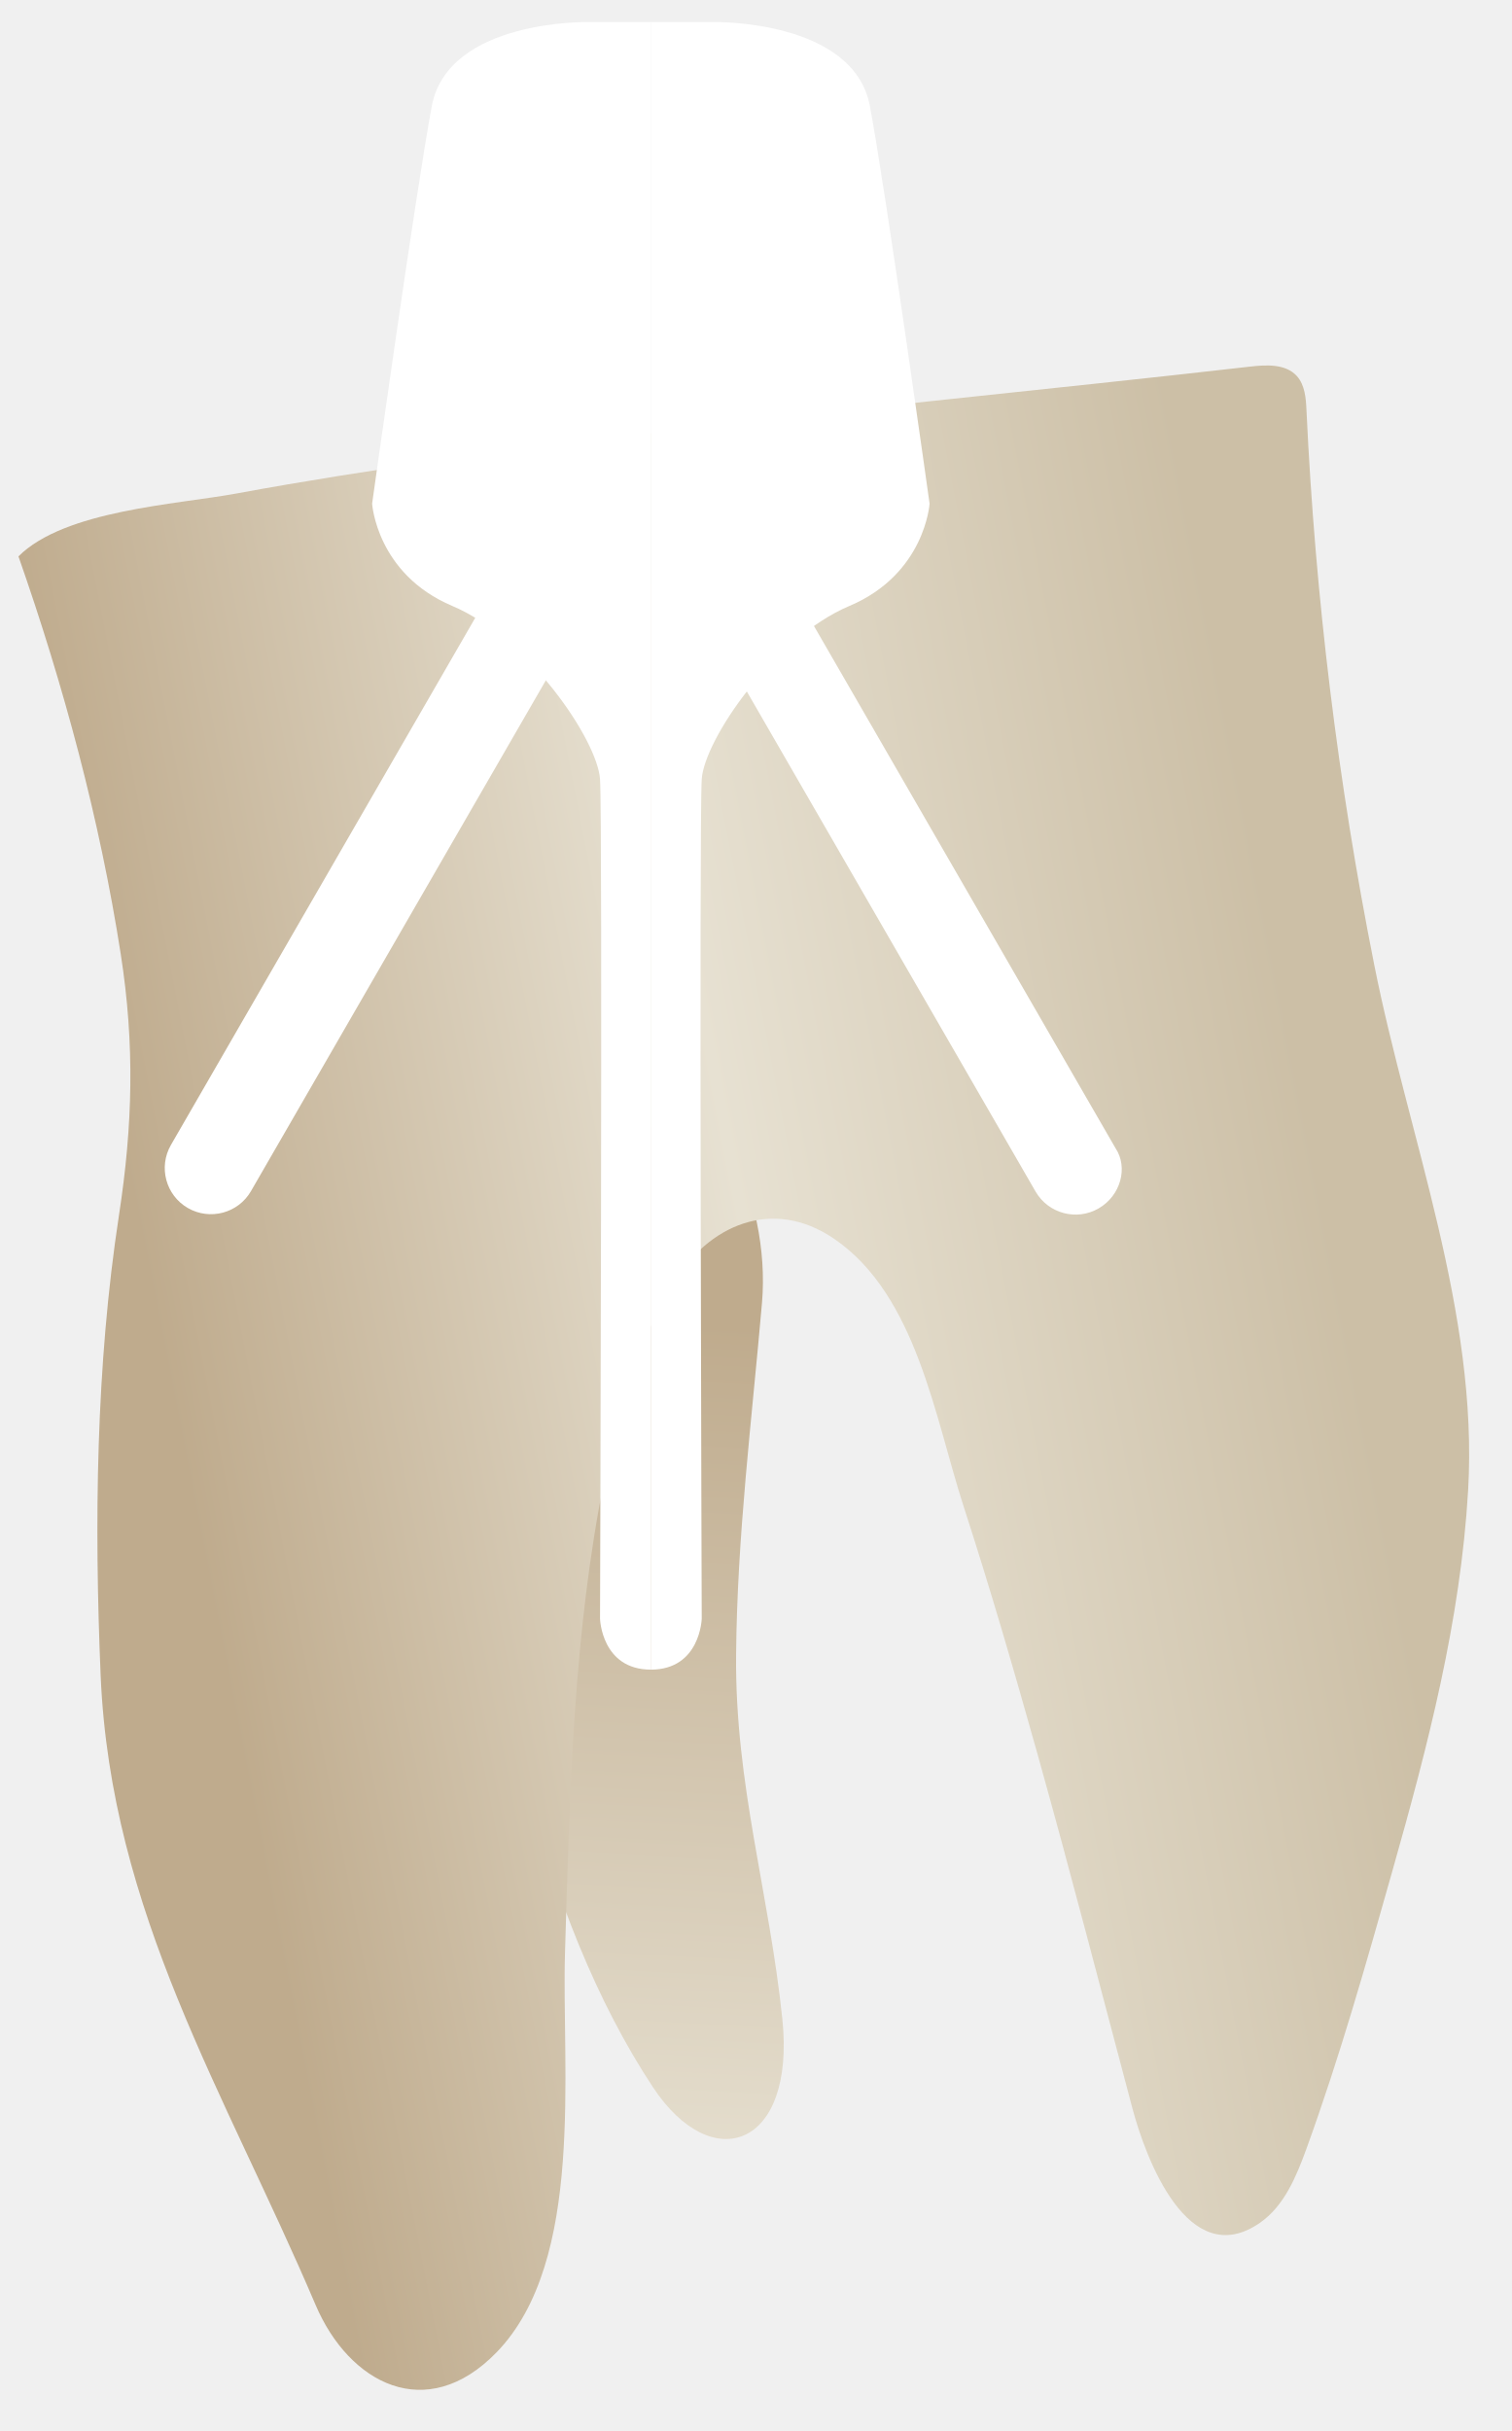
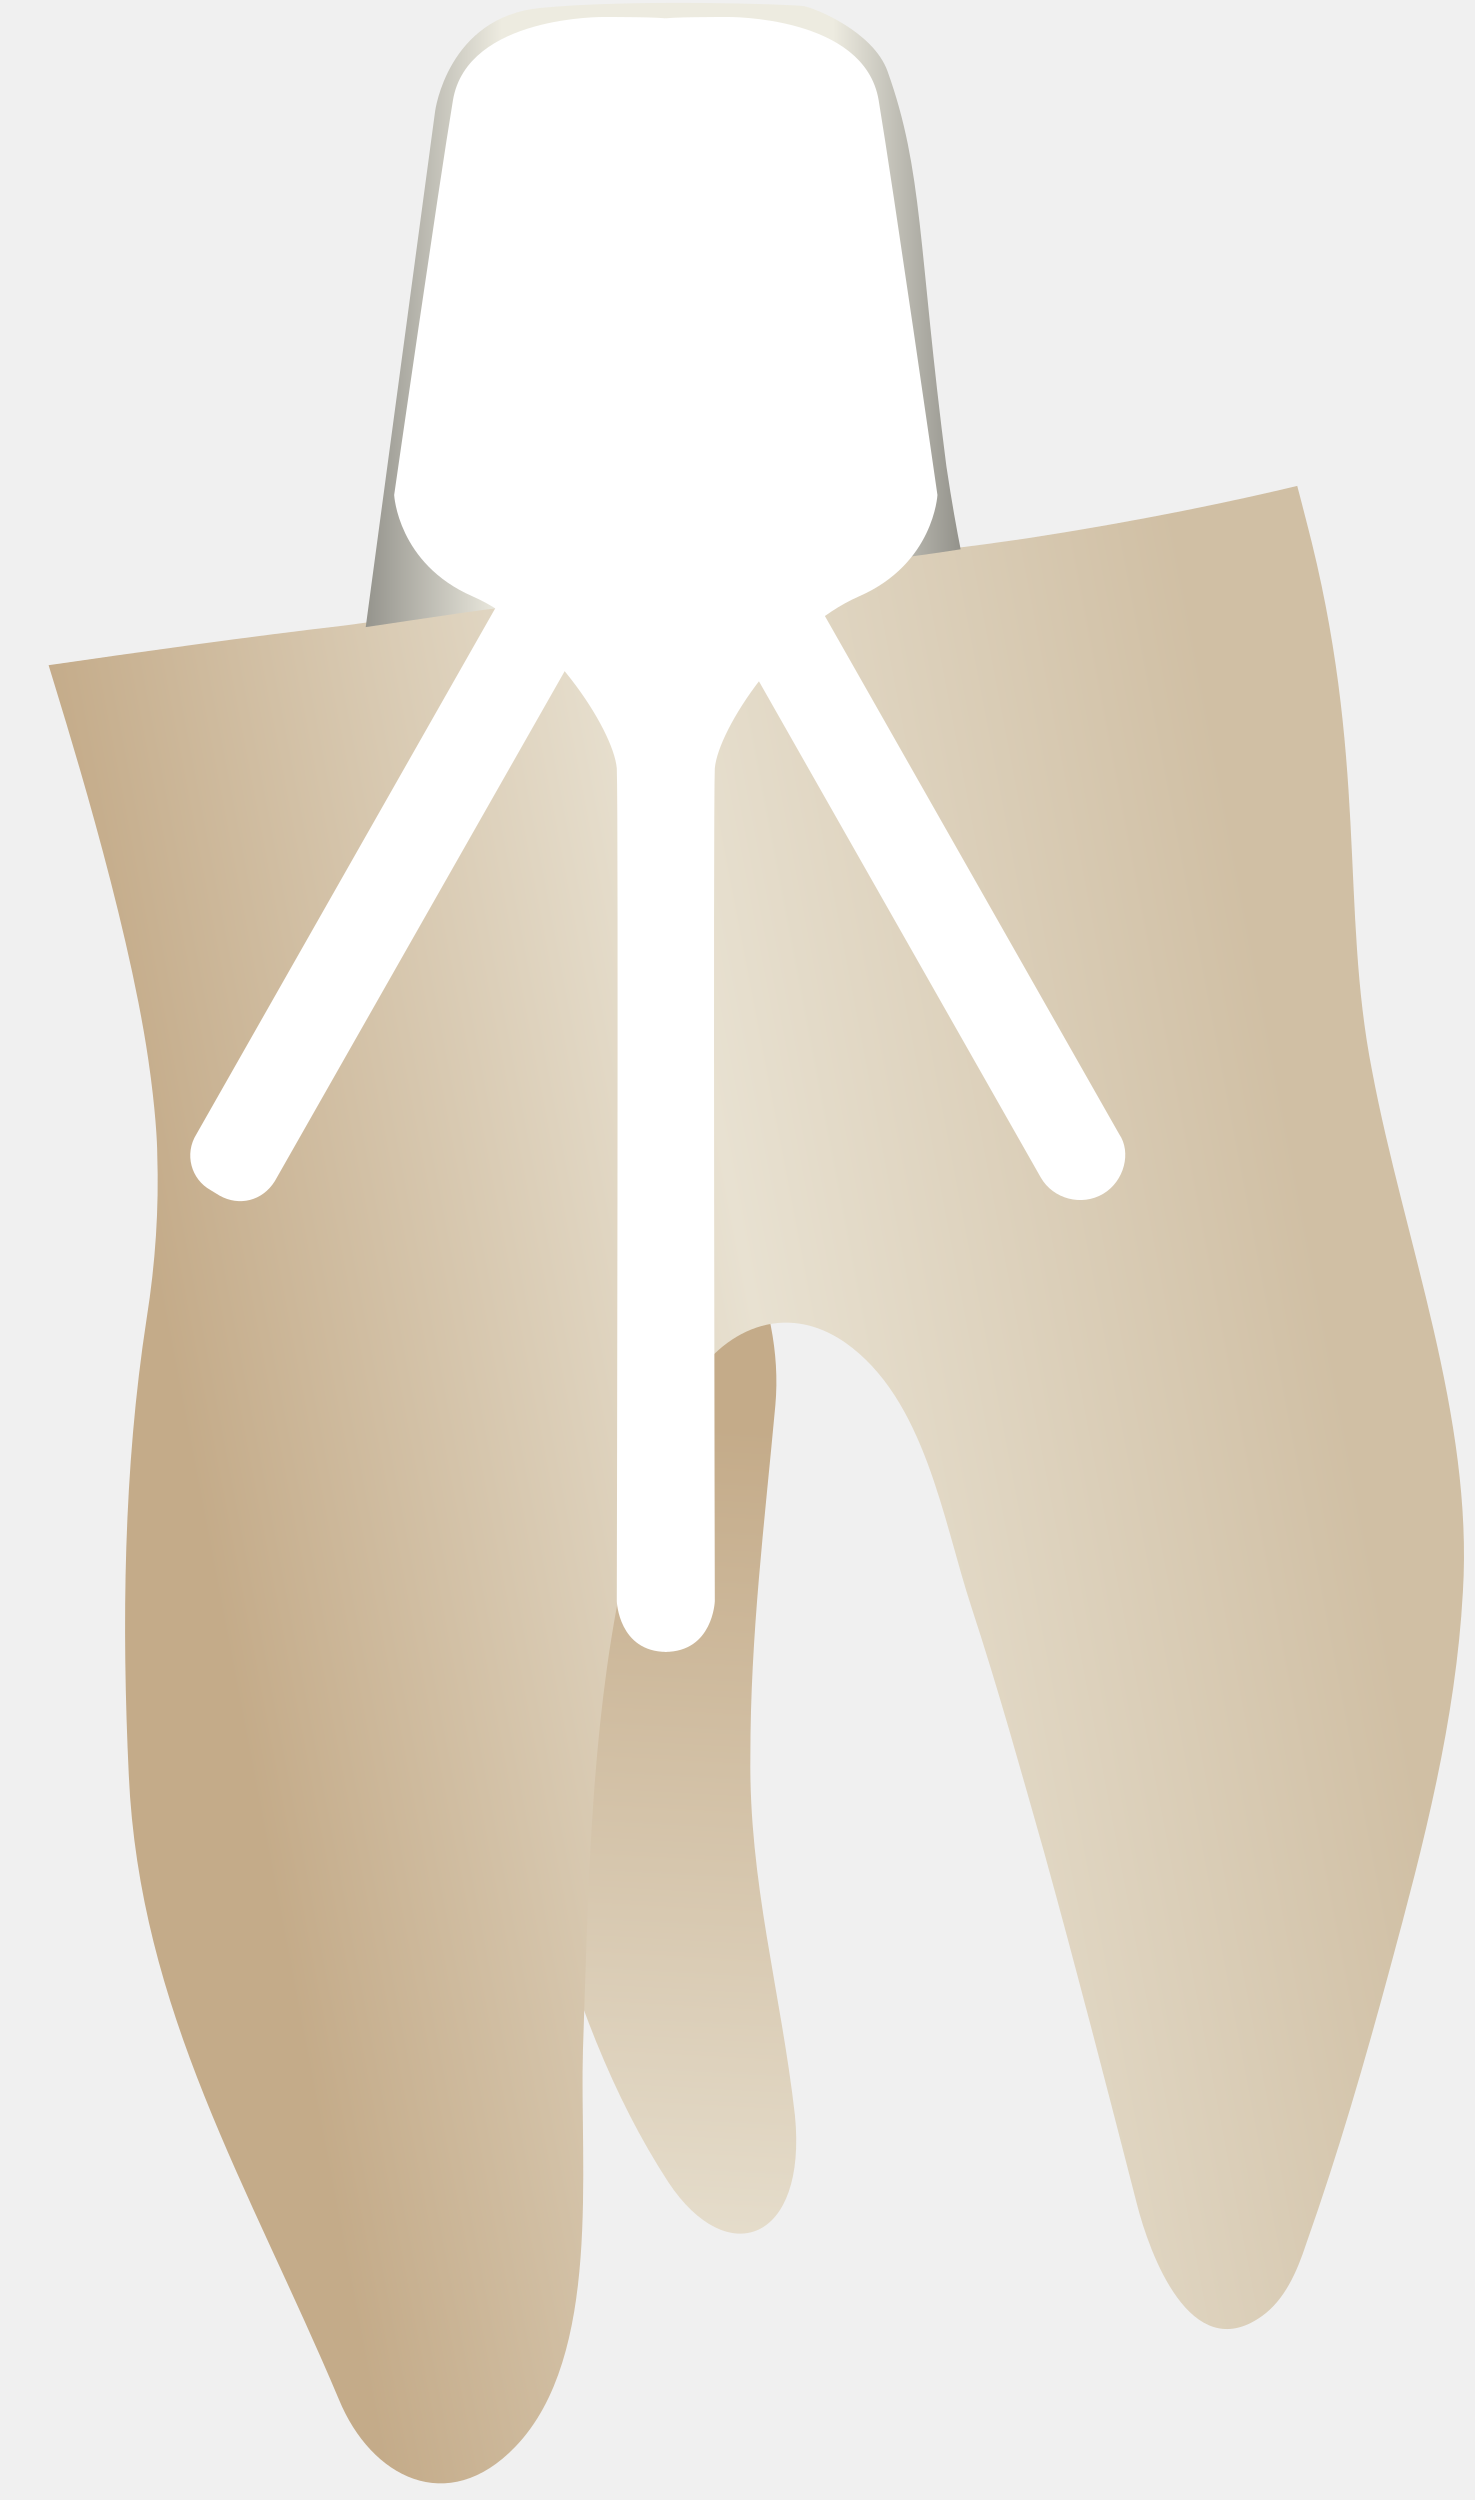
- <svg xmlns="http://www.w3.org/2000/svg" width="23" height="37" viewBox="0 0 23 37" fill="none">
-   <path d="M11.908 30.73C12.11 32.687 10.84 33.132 9.939 31.768C8.197 29.132 7.524 25.458 6.953 22.104C6.688 20.551 5.378 14.99 6.67 14.066C7.952 13.149 11.881 16.558 11.598 19.832C11.444 21.609 11.22 23.372 11.204 25.186C11.185 27.157 11.71 28.813 11.908 30.73Z" fill="url(#paint0_linear_91_12632)" />
-   <path d="M0.281 8.468C0.967 10.427 1.519 12.471 1.838 14.522C2.053 15.902 2.021 17.129 1.811 18.495C1.459 20.79 1.434 23.186 1.532 25.502C1.687 29.113 3.419 31.833 4.804 35.082C5.313 36.276 6.49 36.902 7.557 35.804C8.911 34.411 8.546 31.484 8.6 29.717C8.673 27.299 8.722 24.864 9.206 22.485C9.414 21.46 9.707 20.439 10.242 19.541C10.773 18.648 11.756 18.212 12.697 18.855C13.951 19.712 14.233 21.588 14.666 22.924C15.072 24.176 15.44 25.441 15.795 26.709C16.297 28.5 16.761 30.302 17.239 32.099C17.438 32.843 18.084 34.59 19.178 33.831C19.547 33.574 19.73 33.13 19.884 32.707C20.389 31.318 20.792 29.895 21.194 28.473C21.734 26.568 22.23 24.669 22.346 22.685C22.504 19.98 21.439 17.307 20.918 14.689C20.364 11.907 20.019 9.083 19.886 6.25C19.878 6.063 19.863 5.86 19.738 5.722C19.567 5.536 19.276 5.551 19.026 5.58C15.954 5.932 12.876 6.218 9.808 6.602C7.731 6.86 5.652 7.133 3.594 7.512C2.687 7.679 0.984 7.765 0.281 8.468Z" fill="url(#paint1_linear_91_12632)" />
-   <path d="M8.947 0.336C8.947 0.336 6.82 0.295 6.572 1.616C6.325 2.938 5.664 7.666 5.664 7.666C5.664 7.666 5.732 8.736 6.885 9.223C8.038 9.71 9.091 11.259 9.133 11.858C9.174 12.457 9.133 24.637 9.133 24.637C9.133 24.637 9.155 25.412 9.908 25.412V0.336C9.908 0.336 8.995 0.336 8.947 0.336Z" fill="#fff" />
-   <path d="M10.867 0.336C10.867 0.336 12.993 0.295 13.241 1.616C13.488 2.938 14.149 7.666 14.149 7.666C14.149 7.666 14.081 8.736 12.928 9.223C11.775 9.71 10.722 11.259 10.681 11.858C10.64 12.457 10.681 24.637 10.681 24.637C10.681 24.637 10.659 25.412 9.906 25.412V0.336C9.906 0.336 10.819 0.336 10.867 0.336Z" fill="#fff" />
-   <path d="M16.722 18.392C16.386 18.586 15.956 18.471 15.762 18.135L10.68 9.334C10.486 8.998 10.601 8.568 10.938 8.374C11.274 8.18 11.704 8.295 11.898 8.677L16.98 17.477C17.174 17.768 17.059 18.198 16.722 18.392Z" fill="#fff" />
-   <path d="M2.859 18.386C3.196 18.58 3.626 18.465 3.82 18.129L8.901 9.328C9.095 8.992 8.98 8.562 8.644 8.368C8.308 8.174 7.878 8.289 7.683 8.625L2.602 17.426C2.408 17.762 2.523 18.192 2.859 18.386Z" fill="#fff" />
+ <svg xmlns="http://www.w3.org/2000/svg" width="23" height="39" viewBox="0 0 23 39" fill="none">
+   <path d="M12.401 33C12.596 34.977 11.345 35.429 10.428 34.045C8.678 31.362 8.011 27.634 7.455 24.216C7.177 22.634 5.871 16.985 7.177 16.053C8.455 15.121 12.401 18.595 12.095 21.928C11.929 23.736 11.706 25.515 11.706 27.379C11.679 29.357 12.179 31.051 12.401 33Z" fill="url(#paint0_linear_145_6727)" />
+   <path d="M0.758 10.377C0.953 11.026 1.981 14.246 2.314 16.534C2.426 17.296 2.453 17.833 2.453 18.002C2.481 18.85 2.426 19.697 2.287 20.573C1.925 22.917 1.898 25.346 2.009 27.69C2.175 31.362 3.898 34.13 5.288 37.434C5.788 38.649 6.983 39.27 8.039 38.169C9.4 36.757 9.039 33.791 9.094 31.983C9.178 29.526 9.206 27.041 9.706 24.64C9.9 23.595 10.206 22.55 10.734 21.646C11.262 20.742 12.234 20.29 13.179 20.94C14.43 21.815 14.707 23.708 15.152 25.064C15.569 26.334 15.93 27.634 16.291 28.905C16.791 30.712 17.264 32.548 17.736 34.384C17.931 35.147 18.57 36.926 19.681 36.135C20.043 35.881 20.237 35.429 20.376 35.005C20.876 33.593 21.293 32.153 21.682 30.712C22.21 28.764 22.71 26.843 22.821 24.837C22.988 22.098 21.904 19.358 21.404 16.703C20.904 14.161 21.349 11.817 20.376 8.117C20.32 7.891 20.265 7.693 20.237 7.58C19.292 7.806 17.847 8.117 16.014 8.399C14.096 8.682 13.652 8.654 10.706 9.021C9.761 9.134 9.484 9.19 5.399 9.755C3.926 9.925 2.12 10.179 0.758 10.377Z" fill="url(#paint1_linear_145_6727)" />
+   <path d="M5.705 9.783C6.066 7.1 6.427 4.417 6.788 1.734C6.788 1.734 6.983 0.265 8.428 0.124C9.873 -0.017 12.373 0.067 12.54 0.096C12.707 0.124 13.624 0.491 13.846 1.113C14.402 2.666 14.319 3.824 14.763 7.27C14.847 7.835 14.93 8.287 14.986 8.569C14.458 8.654 13.957 8.71 13.429 8.795C13.346 6.366 13.235 3.909 13.152 1.48C13.152 1.48 7.705 5.18 7.677 5.236C7.65 5.264 6.844 7.863 6.844 7.863C7.455 8.371 8.066 8.88 8.678 9.388C7.677 9.473 6.677 9.642 5.705 9.783Z" fill="url(#paint2_linear_145_6727)" />
+   <path d="M9.428 0.265C9.428 0.265 7.288 0.237 7.066 1.564C6.844 2.892 6.149 7.722 6.149 7.722C6.149 7.722 6.205 8.795 7.372 9.303C8.539 9.812 9.567 11.365 9.622 11.986C9.65 12.608 9.622 24.979 9.622 24.979C9.622 24.979 9.65 25.77 10.4 25.77V0.293C10.373 0.265 9.483 0.265 9.428 0.265Z" fill="white" />
+   <path d="M11.345 0.265C11.345 0.265 13.485 0.237 13.707 1.564C13.929 2.892 14.624 7.722 14.624 7.722C14.624 7.722 14.568 8.795 13.401 9.303C12.234 9.812 11.206 11.365 11.151 11.986C11.123 12.608 11.151 24.979 11.151 24.979C11.151 24.979 11.123 25.77 10.373 25.77V0.293C10.373 0.265 11.29 0.265 11.345 0.265Z" fill="white" />
+   <path d="M17.209 18.624C16.875 18.821 16.43 18.708 16.236 18.369L11.151 9.416C10.956 9.077 11.068 8.625 11.401 8.428C11.734 8.23 12.179 8.343 12.373 8.738L17.459 17.692C17.653 17.974 17.542 18.426 17.209 18.624Z" fill="white" />
+   <path d="M3.287 18.567L3.426 18.652C3.731 18.822 4.093 18.737 4.287 18.426L9.456 9.332C9.622 9.021 9.539 8.654 9.233 8.456L9.094 8.371C8.789 8.202 8.427 8.286 8.233 8.597L3.065 17.692C2.87 18.003 2.981 18.398 3.287 18.567Z" fill="white" />
  <defs>
-     <linearGradient id="paint0_linear_91_12632" x1="8.734" y1="13.809" x2="6.624" y2="52.614" gradientUnits="userSpaceOnUse">
-       <stop offset="0.16" stop-color="#BFAB8D" />
-       <stop offset="0.508" stop-color="#E7E1D2" />
-       <stop offset="0.73" stop-color="#CCBFA6" />
+     <linearGradient id="paint0_linear_145_6727" x1="9.263" y1="15.828" x2="7.084" y2="55.265" gradientUnits="userSpaceOnUse">
+       <stop offset="0.16" stop-color="#C4AB89" />
+       <stop offset="0.508" stop-color="#E8E1D1" />
+       <stop offset="0.73" stop-color="#D0BFA4" />
    </linearGradient>
-     <linearGradient id="paint1_linear_91_12632" x1="2.808" y1="22.36" x2="20.302" y2="18.956" gradientUnits="userSpaceOnUse">
-       <stop stop-color="#BFAB8D" />
-       <stop offset="0.508" stop-color="#E7E1D2" />
-       <stop offset="1" stop-color="#CCBFA6" />
+     <linearGradient id="paint1_linear_145_6727" x1="3.326" y1="24.673" x2="20.864" y2="21.316" gradientUnits="userSpaceOnUse">
+       <stop stop-color="#C4AB89" />
+       <stop offset="0.508" stop-color="#E8E1D1" />
+       <stop offset="1" stop-color="#D0BFA4" />
+     </linearGradient>
+     <linearGradient id="paint2_linear_145_6727" x1="5.693" y1="4.898" x2="14.958" y2="4.898" gradientUnits="userSpaceOnUse">
+       <stop stop-color="#94938C" />
+       <stop offset="0.23" stop-color="#EDEBE0" />
+       <stop offset="0.788" stop-color="#EDEBE0" />
+       <stop offset="1" stop-color="#94938C" />
    </linearGradient>
  </defs>
</svg>
